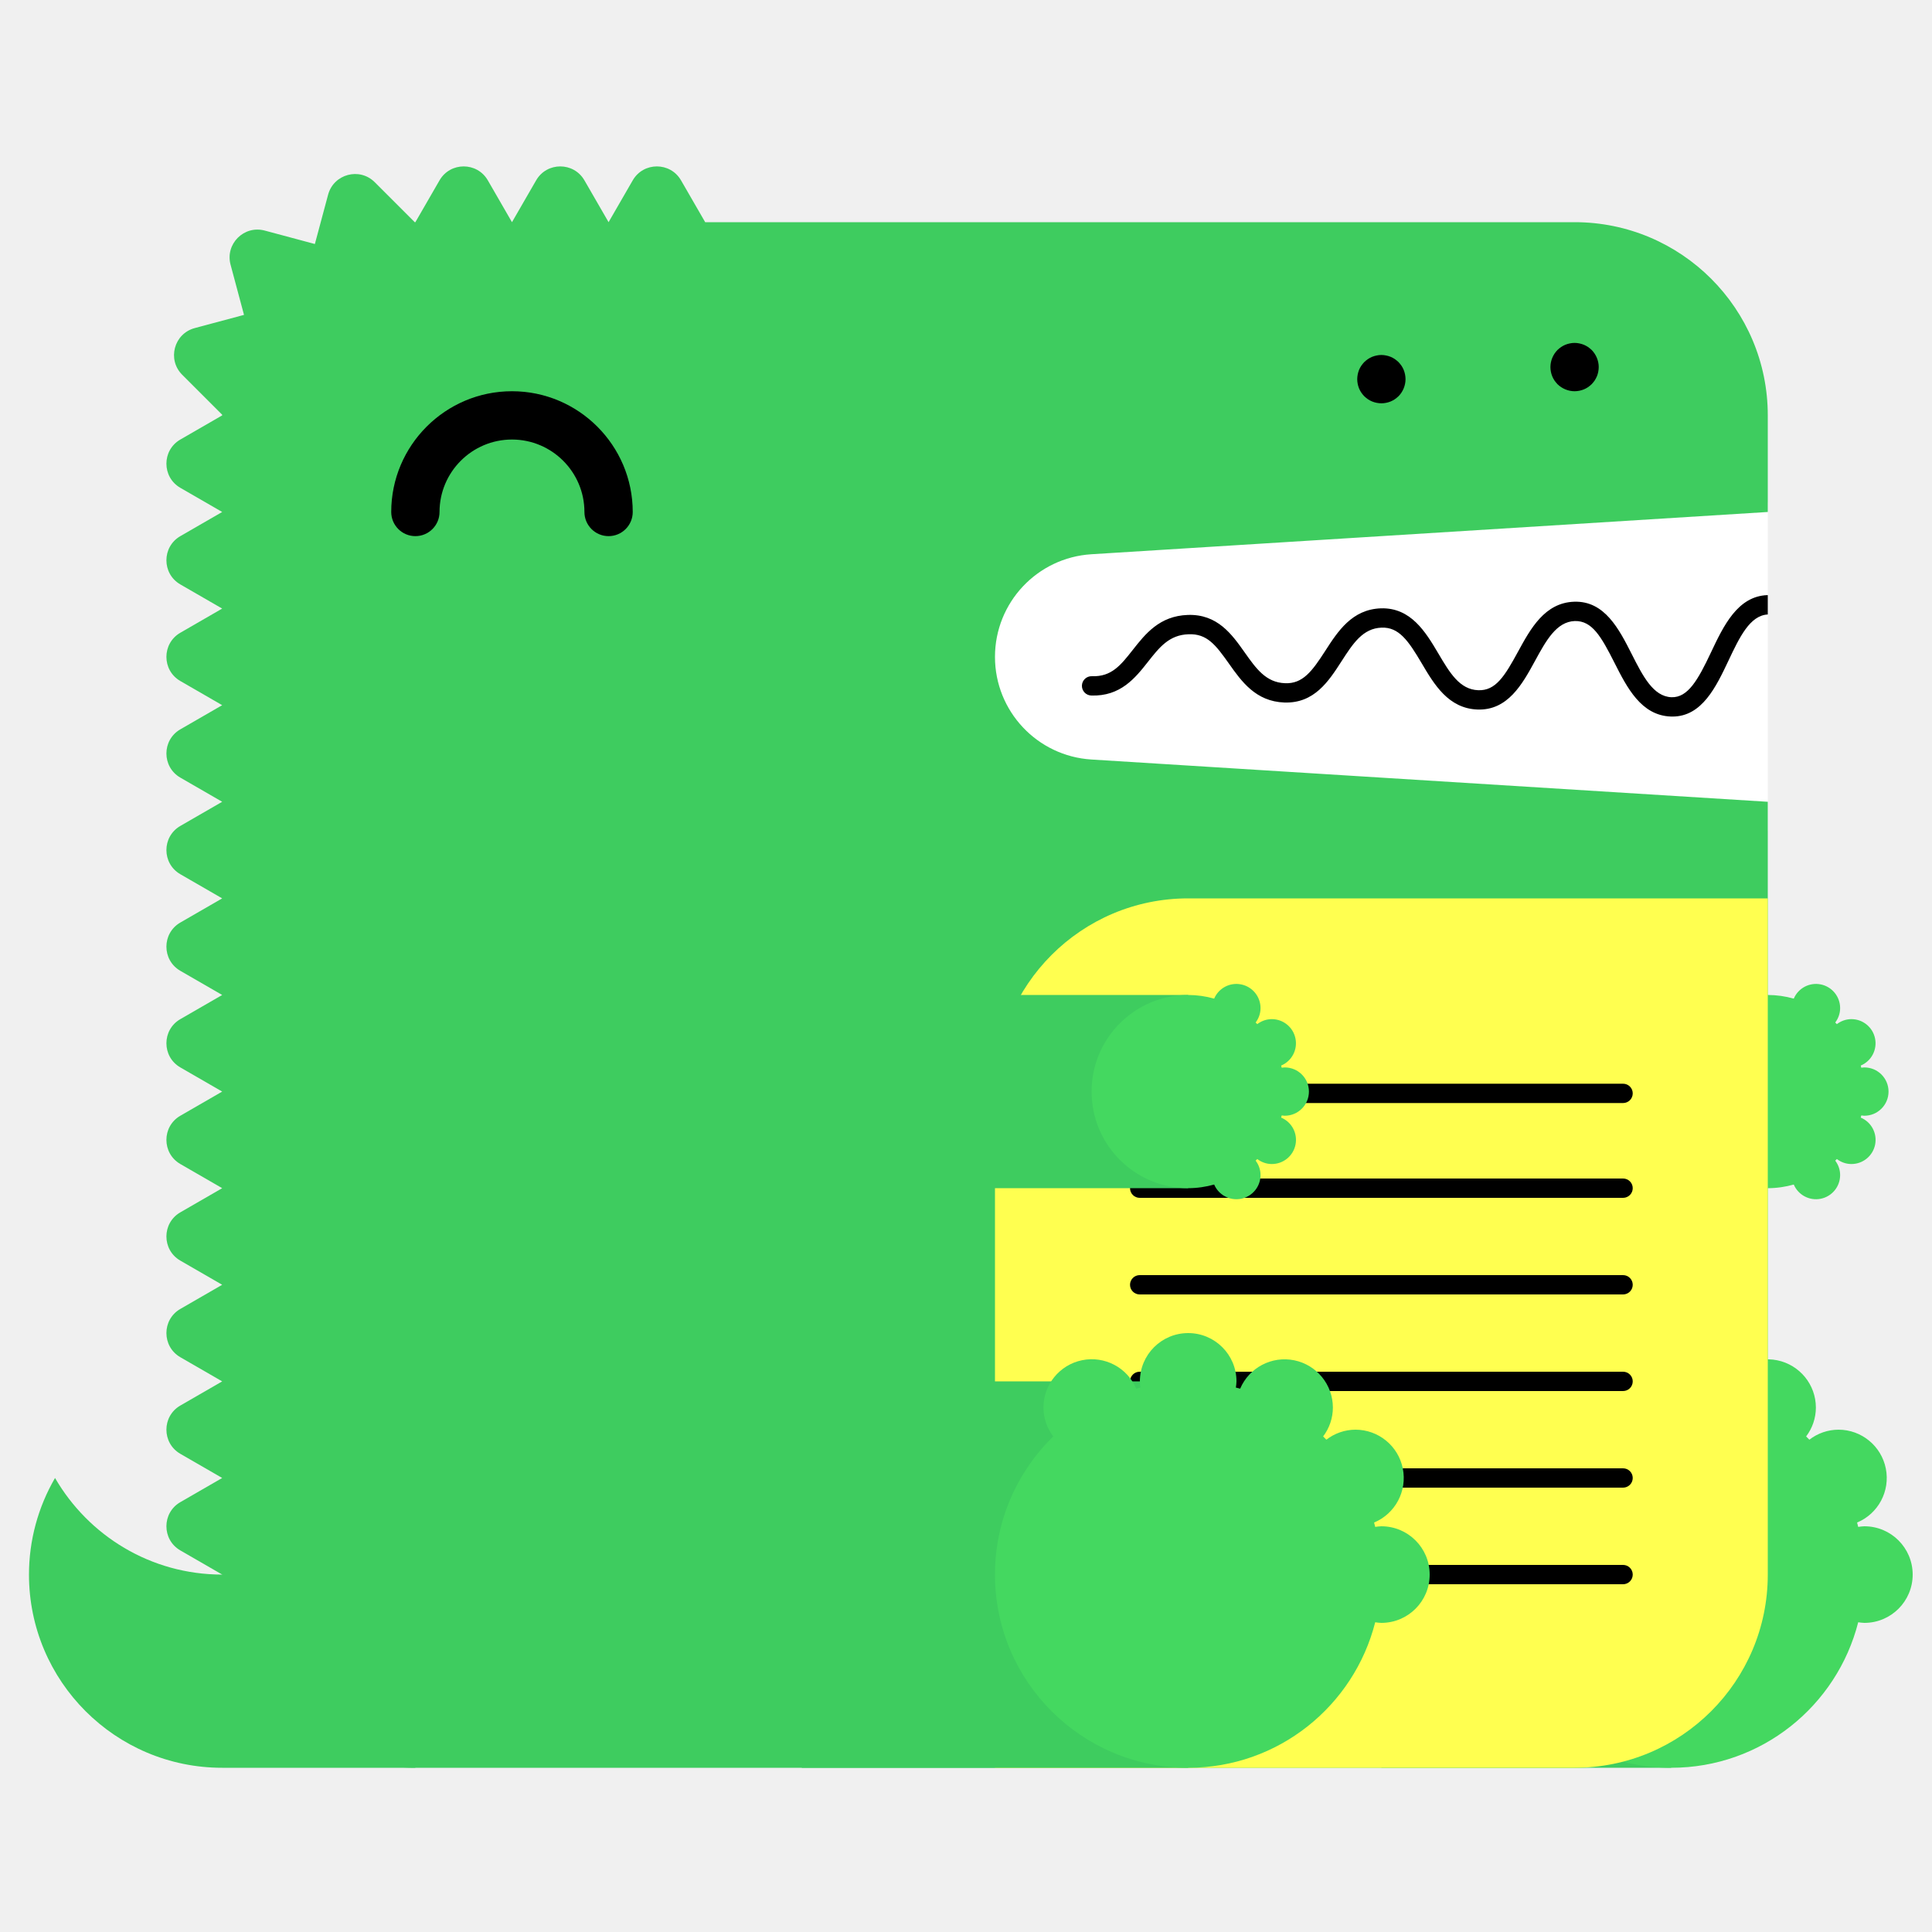
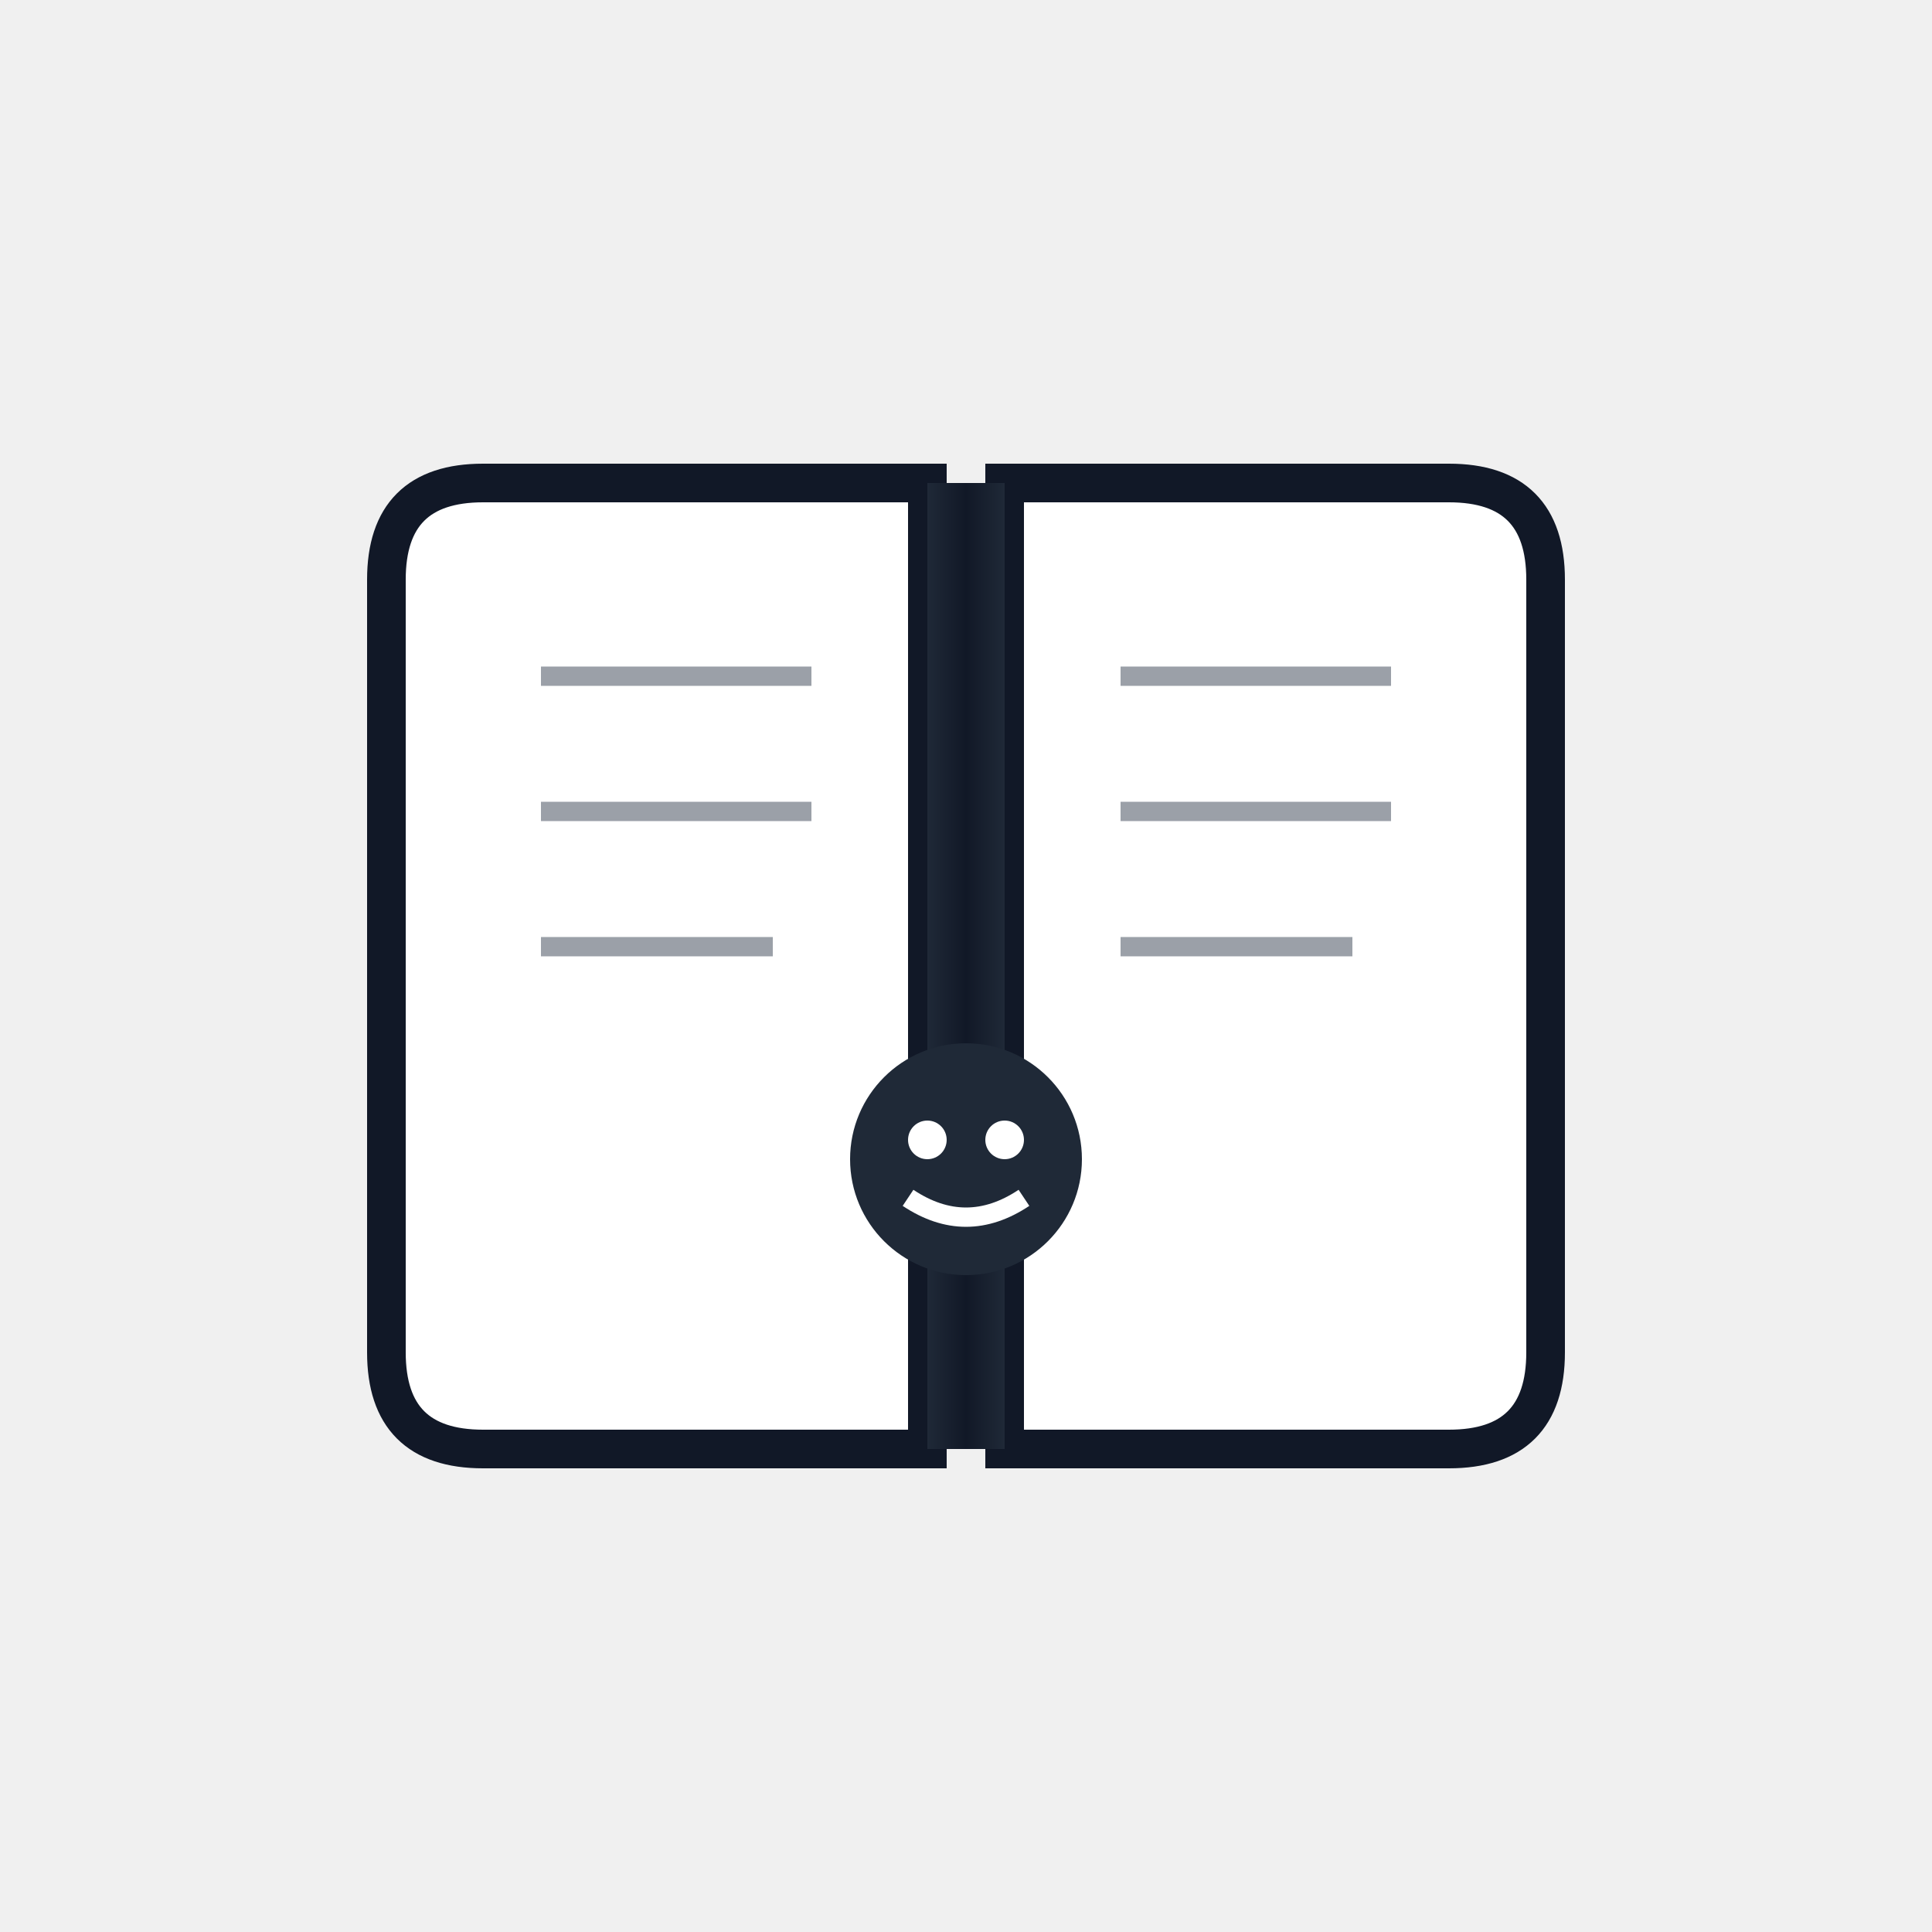
- <svg xmlns="http://www.w3.org/2000/svg" width="200" height="200" viewBox="0 0 200 200">
-   <g fill="none" fill-rule="evenodd">
-     <path fill="#FFF" d="M99 52h84v34H99z" />
-     <path d="M23 163c-7.398 0-13.843-4.027-17.303-10A19.886 19.886 0 0 0 3 163c0 11.046 8.954 20 20 20h20v-20H23z" fill="#3ECC5F" />
-     <path d="M112.98 57.376L183 53V43c0-11.046-8.954-20-20-20H73l-2.5-4.33c-1.112-1.925-3.889-1.925-5 0L63 23l-2.5-4.33c-1.111-1.925-3.889-1.925-5 0L53 23l-2.5-4.33c-1.111-1.925-3.889-1.925-5 0L43 23c-.022 0-.042.003-.065.003l-4.142-4.141c-1.57-1.571-4.252-.853-4.828 1.294l-1.369 5.104-5.192-1.392c-2.148-.575-4.111 1.389-3.535 3.536l1.39 5.193-5.102 1.367c-2.148.576-2.867 3.259-1.296 4.83l4.142 4.142c0 .021-.003.042-.003.064l-4.33 2.5c-1.925 1.111-1.925 3.889 0 5L23 53l-4.33 2.5c-1.925 1.111-1.925 3.889 0 5L23 63l-4.33 2.5c-1.925 1.111-1.925 3.889 0 5L23 73l-4.33 2.5c-1.925 1.111-1.925 3.889 0 5L23 83l-4.33 2.5c-1.925 1.111-1.925 3.889 0 5L23 93l-4.33 2.5c-1.925 1.111-1.925 3.889 0 5L23 103l-4.33 2.5c-1.925 1.111-1.925 3.889 0 5L23 113l-4.33 2.5c-1.925 1.111-1.925 3.889 0 5L23 123l-4.33 2.5c-1.925 1.111-1.925 3.889 0 5L23 133l-4.33 2.5c-1.925 1.111-1.925 3.889 0 5L23 143l-4.33 2.5c-1.925 1.111-1.925 3.889 0 5L23 153l-4.33 2.5c-1.925 1.111-1.925 3.889 0 5L23 163c0 11.046 8.954 20 20 20h120c11.046 0 20-8.954 20-20V83l-70.02-4.376A10.645 10.645 0 0 1 103 68c0-5.621 4.37-10.273 9.98-10.624" fill="#3ECC5F" />
-     <path fill="#3ECC5F" d="M143 183h30v-40h-30z" />
-     <path d="M193 158c-.219 0-.428.037-.639.064-.038-.15-.074-.301-.116-.451A5 5 0 0 0 190.32 148a4.96 4.96 0 0 0-3.016 1.036 26.531 26.531 0 0 0-.335-.336 4.955 4.955 0 0 0 1.011-2.987 5 5 0 0 0-9.599-1.959c-.148-.042-.297-.077-.445-.115.027-.211.064-.42.064-.639a5 5 0 0 0-5-5 5 5 0 0 0-5 5c0 .219.037.428.064.639-.148.038-.297.073-.445.115a4.998 4.998 0 0 0-9.599 1.959c0 1.125.384 2.151 1.011 2.987-3.717 3.632-6.031 8.693-6.031 14.3 0 11.046 8.954 20 20 20 9.339 0 17.16-6.41 19.361-15.064.211.027.42.064.639.064a5 5 0 0 0 5-5 5 5 0 0 0-5-5" fill="#44D860" />
-     <path fill="#3ECC5F" d="M153 123h30v-20h-30z" />
-     <path d="M193 115.5a2.5 2.5 0 1 0 0-5c-.109 0-.214.019-.319.032-.02-.075-.037-.15-.058-.225a2.501 2.501 0 0 0-.963-4.807c-.569 0-1.088.197-1.508.518a6.653 6.653 0 0 0-.168-.168c.314-.417.506-.931.506-1.494a2.5 2.5 0 0 0-4.8-.979A9.987 9.987 0 0 0 183 103c-5.522 0-10 4.478-10 10s4.478 10 10 10c.934 0 1.833-.138 2.69-.377a2.5 2.5 0 0 0 4.8-.979c0-.563-.192-1.077-.506-1.494.057-.055.113-.111.168-.168.42.321.939.518 1.508.518a2.5 2.5 0 0 0 .963-4.807c.021-.074.038-.15.058-.225.105.013.21.032.319.032" fill="#44D860" />
-     <path d="M63 55.5a2.5 2.5 0 0 1-2.5-2.5c0-4.136-3.364-7.5-7.5-7.5s-7.5 3.364-7.5 7.5a2.5 2.5 0 1 1-5 0c0-6.893 5.607-12.5 12.5-12.5S65.5 46.107 65.5 53a2.5 2.5 0 0 1-2.5 2.5" fill="#000" />
-     <path d="M103 183h60c11.046 0 20-8.954 20-20V93h-60c-11.046 0-20 8.954-20 20v70z" fill="#FFFF50" />
-     <path d="M168.02 124h-50.04a1 1 0 1 1 0-2h50.04a1 1 0 1 1 0 2m0 20h-50.04a1 1 0 1 1 0-2h50.04a1 1 0 1 1 0 2m0 20h-50.04a1 1 0 1 1 0-2h50.04a1 1 0 1 1 0 2m0-49.814h-50.04a1 1 0 1 1 0-2h50.04a1 1 0 1 1 0 2m0 19.814h-50.04a1 1 0 1 1 0-2h50.04a1 1 0 1 1 0 2m0 20h-50.04a1 1 0 1 1 0-2h50.04a1 1 0 1 1 0 2M183 61.611c-.012 0-.022-.006-.034-.005-3.09.105-4.552 3.196-5.842 5.923-1.346 2.85-2.387 4.703-4.093 4.647-1.889-.068-2.969-2.202-4.113-4.46-1.314-2.594-2.814-5.536-5.963-5.426-3.046.104-4.513 2.794-5.807 5.167-1.377 2.528-2.314 4.065-4.121 3.994-1.927-.07-2.951-1.805-4.136-3.813-1.321-2.236-2.848-4.75-5.936-4.664-2.994.103-4.465 2.385-5.763 4.4-1.373 2.13-2.335 3.428-4.165 3.351-1.973-.07-2.992-1.51-4.171-3.177-1.324-1.873-2.816-3.993-5.895-3.89-2.928.1-4.399 1.97-5.696 3.618-1.232 1.564-2.194 2.802-4.229 2.724a1 1 0 0 0-.072 2c3.017.101 4.545-1.8 5.872-3.487 1.177-1.496 2.193-2.787 4.193-2.855 1.926-.082 2.829 1.115 4.195 3.045 1.297 1.834 2.769 3.914 5.731 4.021 3.103.104 4.596-2.215 5.918-4.267 1.182-1.834 2.202-3.417 4.15-3.484 1.793-.067 2.769 1.35 4.145 3.681 1.297 2.197 2.766 4.686 5.787 4.796 3.125.108 4.634-2.62 5.949-5.035 1.139-2.088 2.214-4.06 4.119-4.126 1.793-.042 2.728 1.595 4.111 4.33 1.292 2.553 2.757 5.445 5.825 5.556l.169.003c3.064 0 4.518-3.075 5.805-5.794 1.139-2.41 2.217-4.68 4.067-4.773v-2z" fill="#000" />
-     <path fill="#3ECC5F" d="M83 183h40v-40H83z" />
-     <path d="M143 158c-.219 0-.428.037-.639.064-.038-.15-.074-.301-.116-.451A5 5 0 0 0 140.32 148a4.96 4.96 0 0 0-3.016 1.036 26.531 26.531 0 0 0-.335-.336 4.955 4.955 0 0 0 1.011-2.987 5 5 0 0 0-9.599-1.959c-.148-.042-.297-.077-.445-.115.027-.211.064-.42.064-.639a5 5 0 0 0-5-5 5 5 0 0 0-5 5c0 .219.037.428.064.639-.148.038-.297.073-.445.115a4.998 4.998 0 0 0-9.599 1.959c0 1.125.384 2.151 1.011 2.987-3.717 3.632-6.031 8.693-6.031 14.3 0 11.046 8.954 20 20 20 9.339 0 17.16-6.41 19.361-15.064.211.027.42.064.639.064a5 5 0 0 0 5-5 5 5 0 0 0-5-5" fill="#44D860" />
-     <path fill="#3ECC5F" d="M83 123h40v-20H83z" />
-     <path d="M133 115.5a2.5 2.5 0 1 0 0-5c-.109 0-.214.019-.319.032-.02-.075-.037-.15-.058-.225a2.501 2.501 0 0 0-.963-4.807c-.569 0-1.088.197-1.508.518a6.653 6.653 0 0 0-.168-.168c.314-.417.506-.931.506-1.494a2.5 2.5 0 0 0-4.8-.979A9.987 9.987 0 0 0 123 103c-5.522 0-10 4.478-10 10s4.478 10 10 10c.934 0 1.833-.138 2.69-.377a2.5 2.5 0 0 0 4.8-.979c0-.563-.192-1.077-.506-1.494.057-.055.113-.111.168-.168.42.321.939.518 1.508.518a2.5 2.5 0 0 0 .963-4.807c.021-.074.038-.15.058-.225.105.013.21.032.319.032" fill="#44D860" />
-     <path d="M143 41.75c-.16 0-.33-.02-.49-.05a2.52 2.52 0 0 1-.47-.14c-.15-.06-.29-.14-.431-.23-.13-.09-.259-.2-.38-.31-.109-.12-.219-.24-.309-.38s-.17-.28-.231-.43a2.619 2.619 0 0 1-.189-.96c0-.16.02-.33.05-.49.03-.16.08-.31.139-.47.061-.15.141-.29.231-.43.09-.13.2-.26.309-.38.121-.11.25-.22.38-.31.141-.09.281-.17.431-.23.149-.06.31-.11.47-.14.32-.07.65-.07.98 0 .159.03.32.08.47.14.149.06.29.14.43.23.13.09.259.2.38.31.11.12.22.25.31.38.09.14.17.28.23.43.06.16.11.31.14.47.029.16.05.33.05.49 0 .66-.271 1.31-.73 1.77-.121.11-.25.22-.38.31-.14.09-.281.17-.43.23a2.565 2.565 0 0 1-.96.19m20-1.25c-.66 0-1.3-.27-1.771-.73a3.802 3.802 0 0 1-.309-.38c-.09-.14-.17-.28-.231-.43a2.619 2.619 0 0 1-.189-.96c0-.66.27-1.3.729-1.77.121-.11.25-.22.38-.31.141-.09.281-.17.431-.23.149-.06.31-.11.47-.14.32-.07.66-.07.98 0 .159.03.32.08.47.14.149.06.29.14.43.23.13.09.259.2.38.31.459.47.73 1.11.73 1.77 0 .16-.021.33-.05.49-.03.16-.08.32-.14.47-.07.15-.14.29-.23.43-.09.13-.2.26-.31.38-.121.11-.25.22-.38.31-.14.09-.281.17-.43.23a2.565 2.565 0 0 1-.96.19" fill="#000" />
-   </g>
+ <svg xmlns="http://www.w3.org/2000/svg" viewBox="0 0 100 100" width="100" height="100">
+   <defs>
+     <linearGradient id="gradBlack" x1="0%" y1="0%" x2="100%" y2="0%">
+       <stop offset="0%" style="stop-color:#1f2937;stop-opacity:1" />
+       <stop offset="50%" style="stop-color:#111827;stop-opacity:1" />
+       <stop offset="100%" style="stop-color:#1f2937;stop-opacity:1" />
+     </linearGradient>
+   </defs>
+   <path d="M 20 30 Q 20 25 25 25 L 48 25 L 48 75 L 25 75 Q 20 75 20 70 Z" fill="#ffffff" stroke="#111827" stroke-width="2" />
+   <path d="M 52 25 L 75 25 Q 80 25 80 30 L 80 70 Q 80 75 75 75 L 52 75 Z" fill="#ffffff" stroke="#111827" stroke-width="2" />
+   <rect x="48" y="25" width="4" height="50" fill="url(#gradBlack)" />
+   <line x1="28" y1="35" x2="42" y2="35" stroke="#374151" stroke-width="1" opacity="0.5" />
+   <line x1="28" y1="42" x2="42" y2="42" stroke="#374151" stroke-width="1" opacity="0.5" />
+   <line x1="28" y1="49" x2="40" y2="49" stroke="#374151" stroke-width="1" opacity="0.5" />
+   <line x1="58" y1="35" x2="72" y2="35" stroke="#374151" stroke-width="1" opacity="0.5" />
+   <line x1="58" y1="42" x2="72" y2="42" stroke="#374151" stroke-width="1" opacity="0.5" />
+   <line x1="58" y1="49" x2="70" y2="49" stroke="#374151" stroke-width="1" opacity="0.5" />
+   <circle cx="50" cy="60" r="6" fill="#1f2937" />
+   <circle cx="48" cy="59" r="1" fill="#ffffff" />
+   <circle cx="52" cy="59" r="1" fill="#ffffff" />
+   <path d="M 47 62 Q 50 64 53 62" stroke="#ffffff" stroke-width="1" fill="none" />
</svg>
